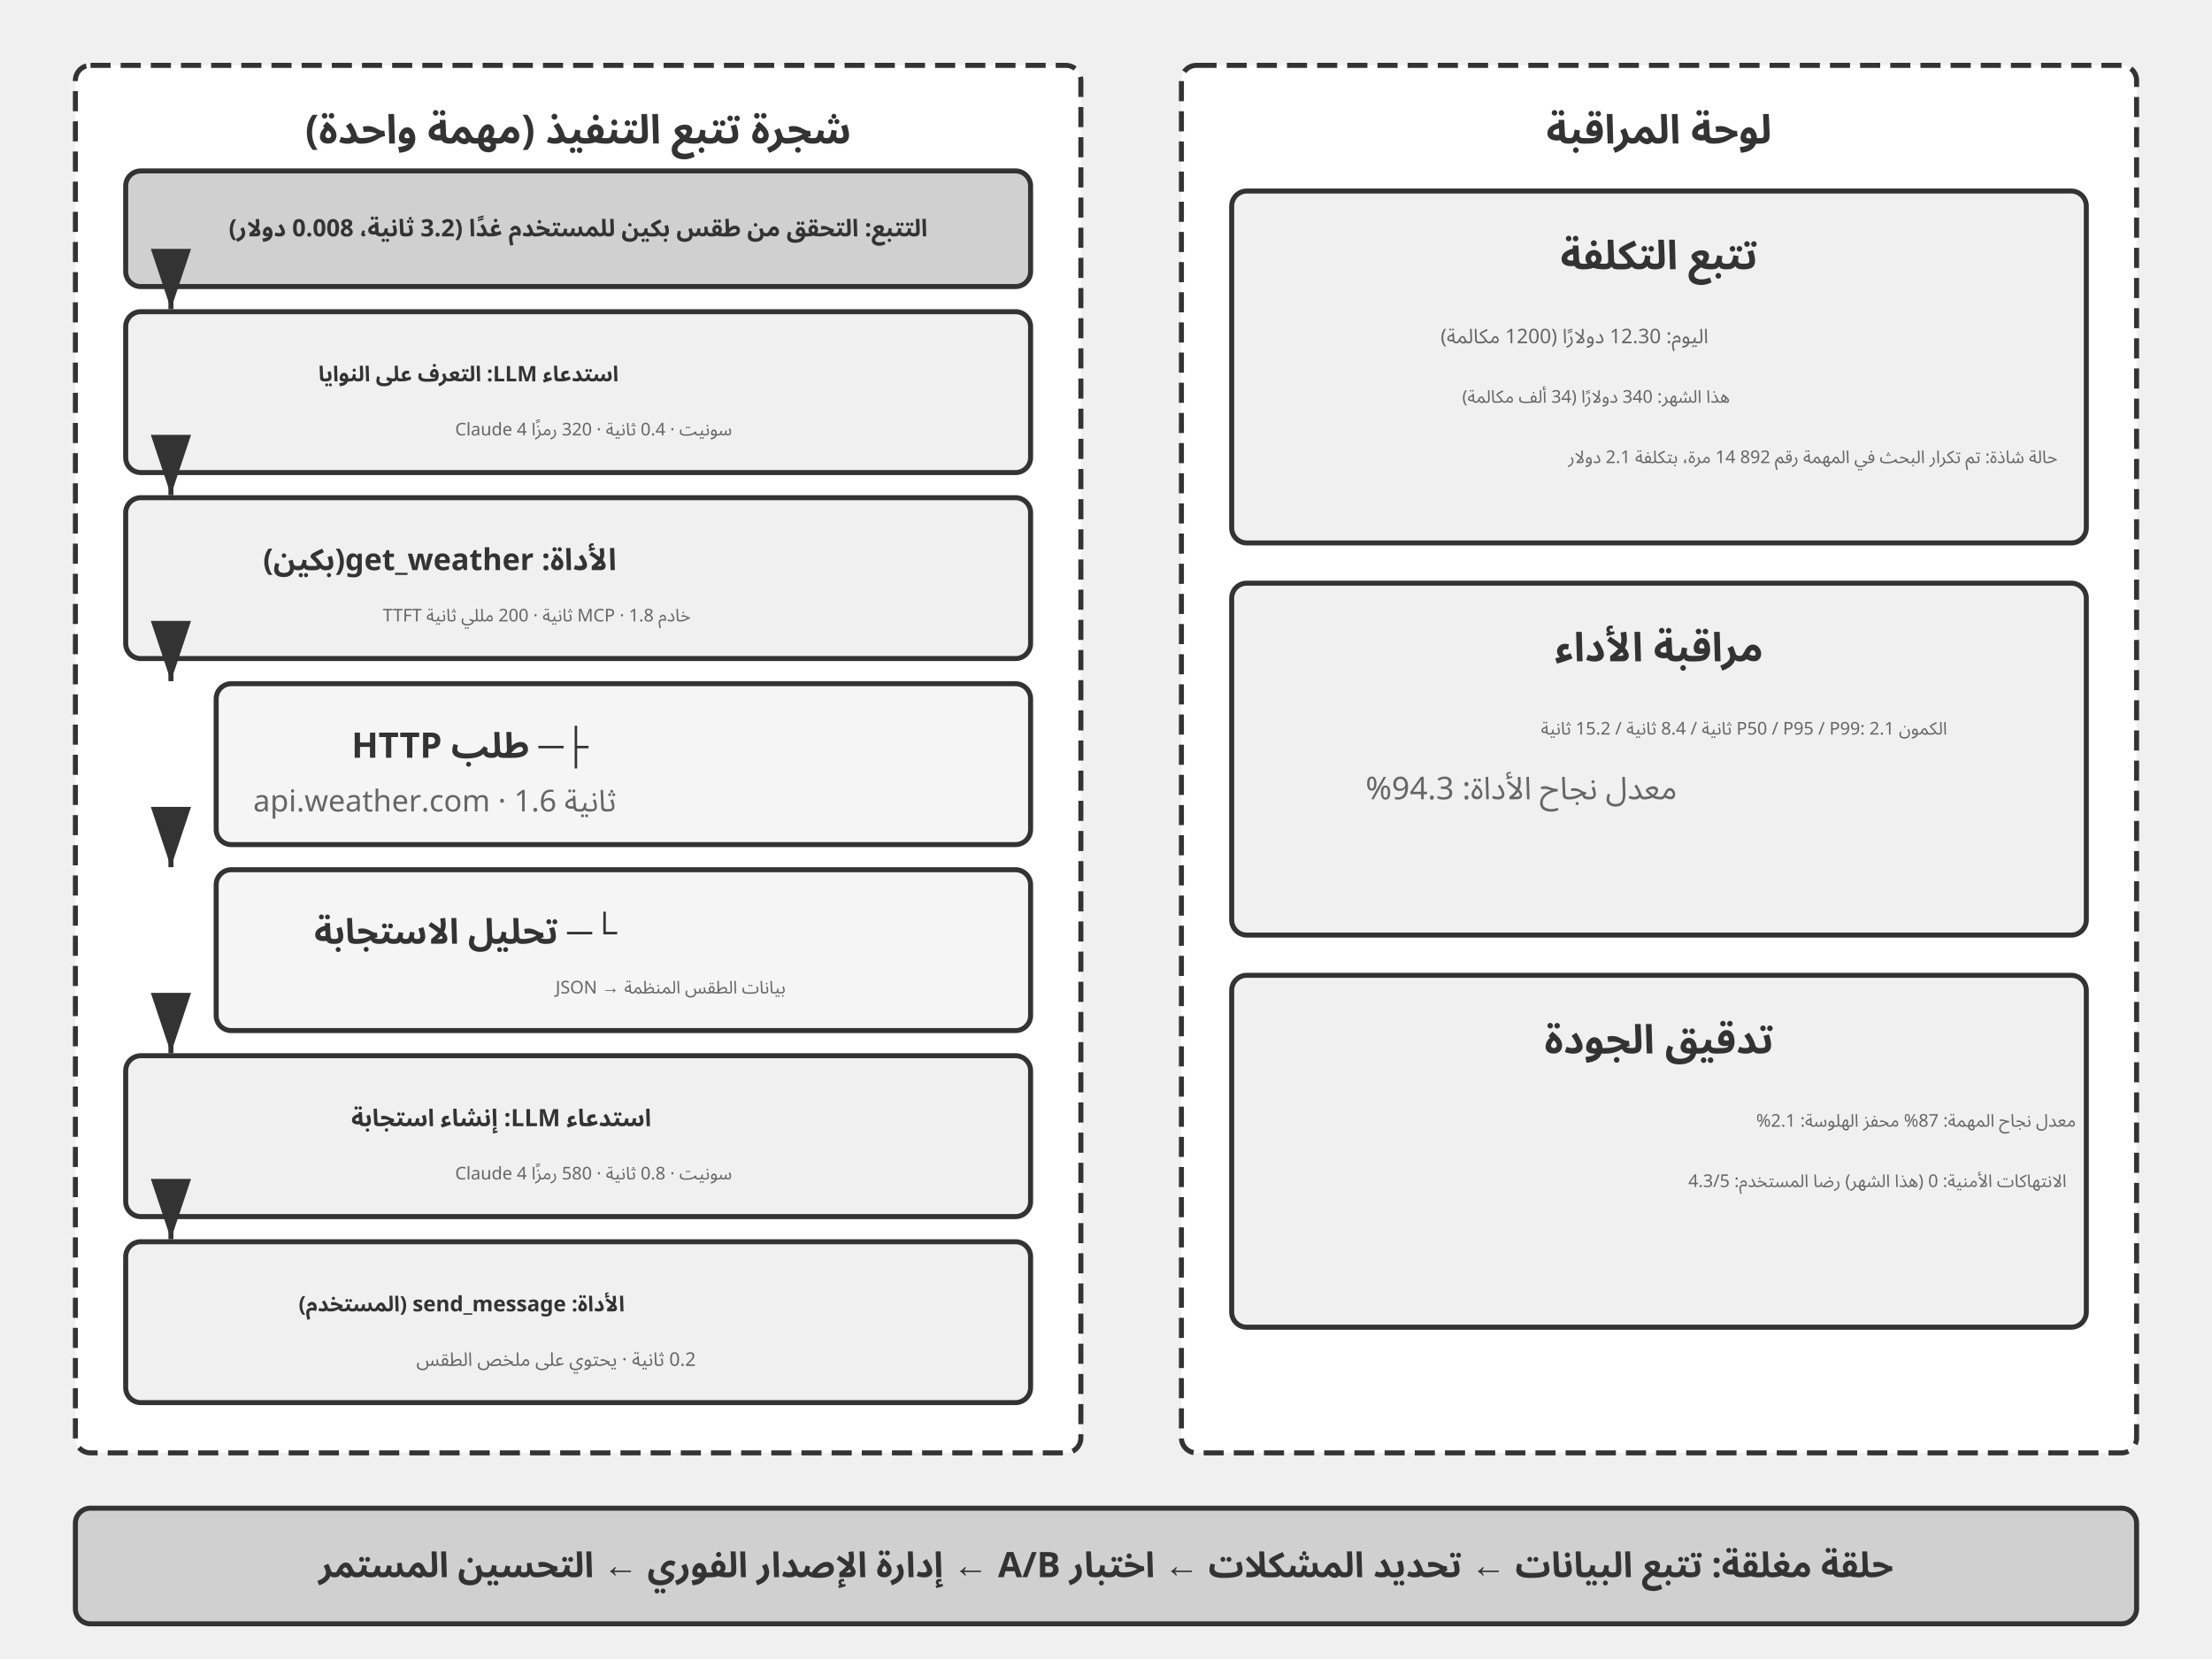
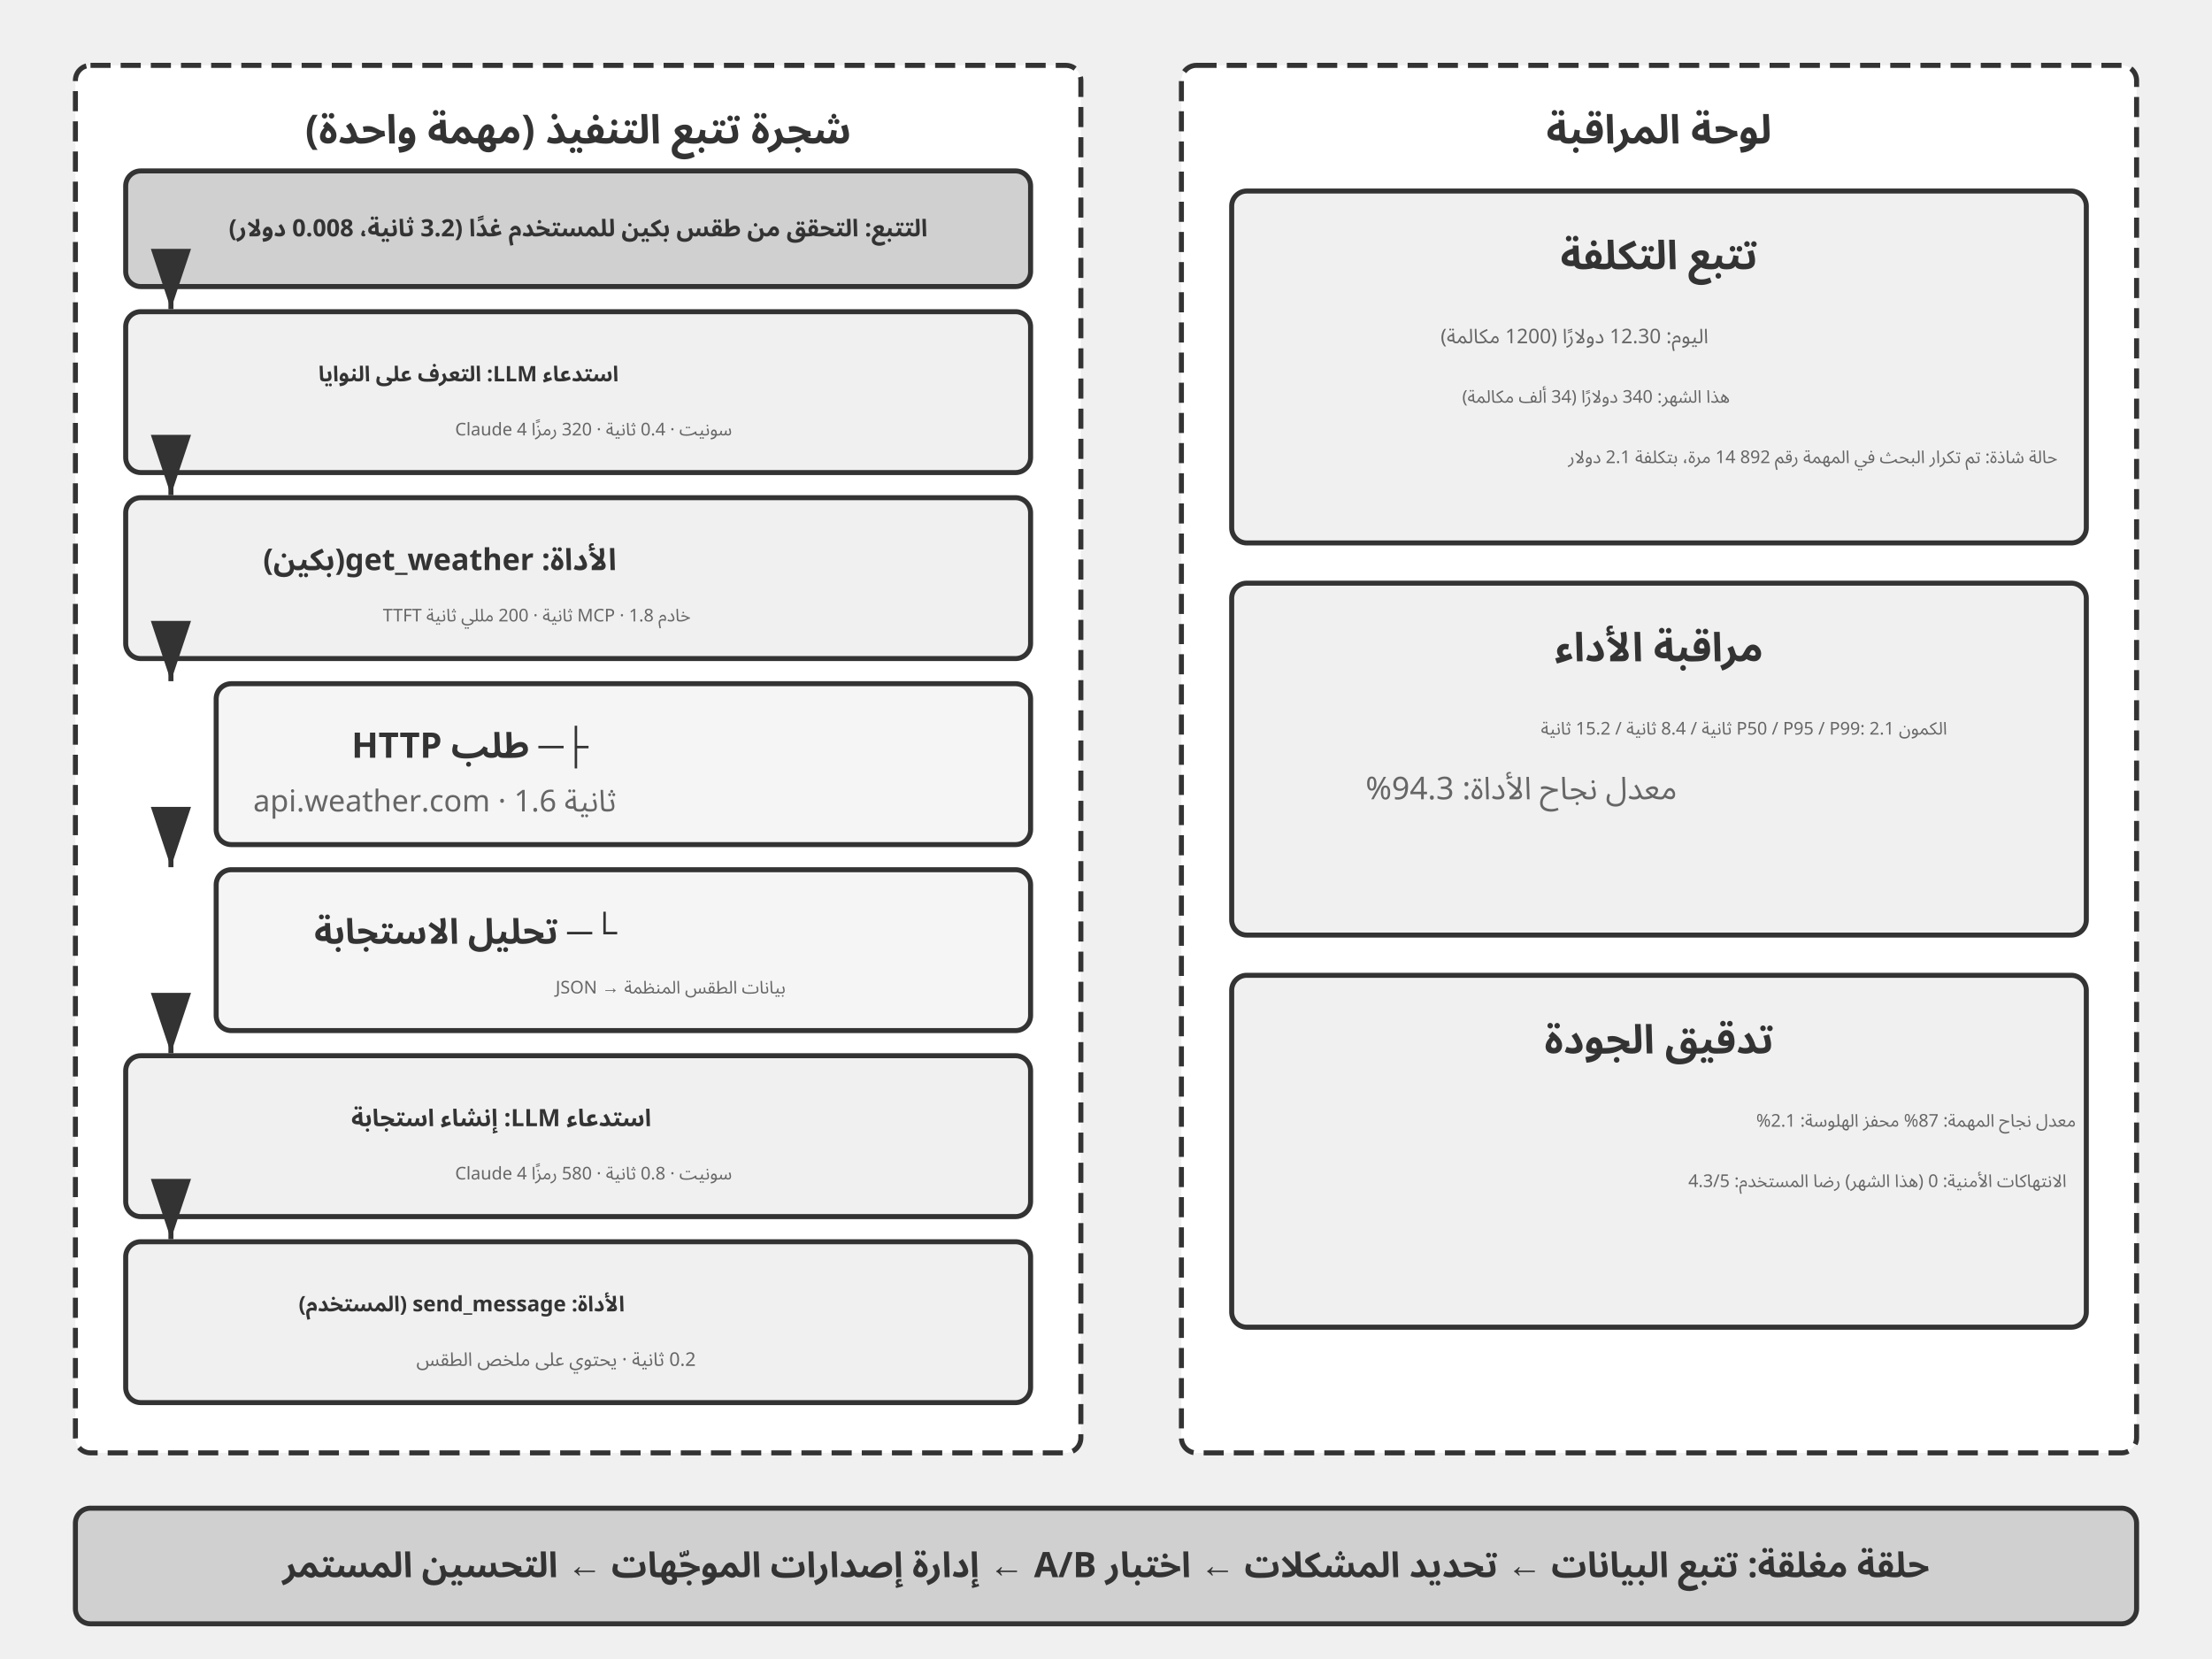
<svg xmlns="http://www.w3.org/2000/svg" viewBox="0 40 880 660" width="880" height="660" style="background:#ffffff">
  <defs>
    <marker id="ah" markerWidth="12" markerHeight="8" refX="12" refY="4" orient="auto">
      <polygon points="0 0, 12 4, 0 8" fill="#333333" />
    </marker>
    <marker id="ah-light" markerWidth="12" markerHeight="8" refX="12" refY="4" orient="auto">
      <polygon points="0 0, 12 4, 0 8" fill="#999999" />
    </marker>
  </defs>
  <rect x="30" y="66" width="400" height="552" rx="6" fill="#ffffff" stroke="#333333" stroke-width="2" stroke-dasharray="8,4" />
  <text x="230" y="92" font-family="Arial, 'Helvetica Neue', Helvetica, 'PingFang SC', 'Microsoft YaHei', sans-serif" font-size="16" fill="#333333" text-anchor="middle" dominant-baseline="central" font-weight="bold" direction="rtl" unicode-bidi="plaintext" style="font-family:'Noto Sans Arabic','Noto Sans',Arial,sans-serif">شجرة تتبع التنفيذ (مهمة واحدة)</text>
  <rect x="50" y="108" width="360" height="46" rx="6" fill="#d0d0d0" stroke="#333333" stroke-width="2" />
  <text x="230" y="131" font-family="Arial, 'Helvetica Neue', Helvetica, 'PingFang SC', 'Microsoft YaHei', sans-serif" font-size="9.5" fill="#333333" text-anchor="middle" dominant-baseline="central" font-weight="bold" direction="rtl" unicode-bidi="plaintext" style="font-family:'Noto Sans Arabic','Noto Sans',Arial,sans-serif">التتبع: التحقق من طقس بكين للمستخدم غدًا (3.2 ثانية، 0.008 دولار)</text>
  <rect x="50" y="164" width="360" height="64" rx="6" fill="#f0f0f0" stroke="#333333" stroke-width="2" />
  <text x="246.076" y="189" font-family="Arial, 'Helvetica Neue', Helvetica, 'PingFang SC', 'Microsoft YaHei', sans-serif" font-size="8.5" fill="#333333" text-anchor="start" dominant-baseline="central" font-weight="bold" direction="rtl" unicode-bidi="plaintext" style="font-family:'Noto Sans Arabic','Noto Sans',Arial,sans-serif">استدعاء LLM: التعرف على النوايا</text>
  <text x="291.202" y="211" font-family="Arial, 'Helvetica Neue', Helvetica, 'PingFang SC', 'Microsoft YaHei', sans-serif" font-size="7" fill="#666666" text-anchor="start" dominant-baseline="central" font-weight="normal" direction="rtl" unicode-bidi="plaintext" style="font-family:'Noto Sans Arabic','Noto Sans',Arial,sans-serif">Claude 4 سونيت · 0.4 ثانية · 320 رمزًا</text>
  <rect x="50" y="238" width="360" height="64" rx="6" fill="#f0f0f0" stroke="#333333" stroke-width="2" />
  <text x="245.242" y="263" font-family="Arial, 'Helvetica Neue', Helvetica, 'PingFang SC', 'Microsoft YaHei', sans-serif" font-size="12" fill="#333333" text-anchor="start" dominant-baseline="central" font-weight="bold" direction="rtl" unicode-bidi="plaintext" style="font-family:'Noto Sans Arabic','Noto Sans',Arial,sans-serif">الأداة: get_weather(بكين)</text>
  <text x="274.78" y="285" font-family="Arial, 'Helvetica Neue', Helvetica, 'PingFang SC', 'Microsoft YaHei', sans-serif" font-size="7" fill="#666666" text-anchor="start" dominant-baseline="central" font-weight="normal" direction="rtl" unicode-bidi="plaintext" style="font-family:'Noto Sans Arabic','Noto Sans',Arial,sans-serif">خادم MCP · 1.8 ثانية · 200 مللي ثانية TTFT</text>
  <rect x="86" y="312" width="324" height="64" rx="6" fill="#f5f5f5" stroke="#333333" stroke-width="2" />
  <text x="234.075" y="337" font-family="Arial, 'Helvetica Neue', Helvetica, 'PingFang SC', 'Microsoft YaHei', sans-serif" font-size="14" fill="#333333" text-anchor="start" dominant-baseline="central" font-weight="bold" direction="rtl" unicode-bidi="plaintext" style="font-family:'Noto Sans Arabic','Noto Sans',Arial,sans-serif">├─ طلب HTTP</text>
  <text x="245.148" y="359" font-family="Arial, 'Helvetica Neue', Helvetica, 'PingFang SC', 'Microsoft YaHei', sans-serif" font-size="12" fill="#666666" text-anchor="start" dominant-baseline="central" font-weight="normal" direction="rtl" unicode-bidi="plaintext" style="font-family:'Noto Sans Arabic','Noto Sans',Arial,sans-serif">api.weather.com · 1.6 ثانية</text>
  <rect x="86" y="386" width="324" height="64" rx="6" fill="#f5f5f5" stroke="#333333" stroke-width="2" />
  <text x="245.472" y="411" font-family="Arial, 'Helvetica Neue', Helvetica, 'PingFang SC', 'Microsoft YaHei', sans-serif" font-size="14" fill="#333333" text-anchor="start" dominant-baseline="central" font-weight="bold" direction="rtl" unicode-bidi="plaintext" style="font-family:'Noto Sans Arabic','Noto Sans',Arial,sans-serif">└─ تحليل الاستجابة</text>
  <text x="312.53" y="433" font-family="Arial, 'Helvetica Neue', Helvetica, 'PingFang SC', 'Microsoft YaHei', sans-serif" font-size="7" fill="#666666" text-anchor="start" dominant-baseline="central" font-weight="normal" direction="rtl" unicode-bidi="plaintext" style="font-family:'Noto Sans Arabic','Noto Sans',Arial,sans-serif">JSON → بيانات الطقس المنظمة</text>
  <rect x="50" y="460" width="360" height="64" rx="6" fill="#f0f0f0" stroke="#333333" stroke-width="2" />
  <text x="259.082" y="485" font-family="Arial, 'Helvetica Neue', Helvetica, 'PingFang SC', 'Microsoft YaHei', sans-serif" font-size="9.5" fill="#333333" text-anchor="start" dominant-baseline="central" font-weight="bold" direction="rtl" unicode-bidi="plaintext" style="font-family:'Noto Sans Arabic','Noto Sans',Arial,sans-serif">استدعاء LLM: إنشاء استجابة</text>
  <text x="291.202" y="507" font-family="Arial, 'Helvetica Neue', Helvetica, 'PingFang SC', 'Microsoft YaHei', sans-serif" font-size="7" fill="#666666" text-anchor="start" dominant-baseline="central" font-weight="normal" direction="rtl" unicode-bidi="plaintext" style="font-family:'Noto Sans Arabic','Noto Sans',Arial,sans-serif">Claude 4 سونيت · 0.8 ثانية · 580 رمزًا</text>
  <rect x="50" y="534" width="360" height="64" rx="6" fill="#f0f0f0" stroke="#333333" stroke-width="2" />
  <text x="248.49" y="559" font-family="Arial, 'Helvetica Neue', Helvetica, 'PingFang SC', 'Microsoft YaHei', sans-serif" font-size="8.5" fill="#333333" text-anchor="start" dominant-baseline="central" font-weight="bold" direction="rtl" unicode-bidi="plaintext" style="font-family:'Noto Sans Arabic','Noto Sans',Arial,sans-serif">الأداة: send_message (المستخدم)</text>
  <text x="276.824" y="581" font-family="Arial, 'Helvetica Neue', Helvetica, 'PingFang SC', 'Microsoft YaHei', sans-serif" font-size="7.5" fill="#666666" text-anchor="start" dominant-baseline="central" font-weight="normal" direction="rtl" unicode-bidi="plaintext" style="font-family:'Noto Sans Arabic','Noto Sans',Arial,sans-serif">0.2 ثانية · يحتوي على ملخص الطقس</text>
  <line x1="68" y1="154" x2="68" y2="163" stroke="#333333" stroke-width="2" marker-end="url(#ah)" />
  <line x1="68" y1="228" x2="68" y2="237" stroke="#333333" stroke-width="2" marker-end="url(#ah)" />
  <line x1="68" y1="302" x2="68" y2="311" stroke="#333333" stroke-width="2" marker-end="url(#ah)" />
  <line x1="68" y1="376" x2="68" y2="385" stroke="#333333" stroke-width="2" marker-end="url(#ah)" />
  <line x1="68" y1="450" x2="68" y2="459" stroke="#333333" stroke-width="2" marker-end="url(#ah)" />
  <line x1="68" y1="524" x2="68" y2="533" stroke="#333333" stroke-width="2" marker-end="url(#ah)" />
  <rect x="470" y="66" width="380" height="552" rx="6" fill="#ffffff" stroke="#333333" stroke-width="2" stroke-dasharray="8,4" />
  <text x="660" y="92" font-family="Arial, 'Helvetica Neue', Helvetica, 'PingFang SC', 'Microsoft YaHei', sans-serif" font-size="16" fill="#333333" text-anchor="middle" dominant-baseline="central" font-weight="bold" direction="rtl" unicode-bidi="plaintext" style="font-family:'Noto Sans Arabic','Noto Sans',Arial,sans-serif">لوحة المراقبة</text>
  <rect x="490" y="116" width="340" height="140" rx="6" fill="#f0f0f0" stroke="#333333" stroke-width="2" />
  <text x="660" y="142" font-family="Arial, 'Helvetica Neue', Helvetica, 'PingFang SC', 'Microsoft YaHei', sans-serif" font-size="16" fill="#333333" text-anchor="middle" dominant-baseline="central" font-weight="bold" direction="rtl" unicode-bidi="plaintext" style="font-family:'Noto Sans Arabic','Noto Sans',Arial,sans-serif">تتبع التكلفة</text>
  <text x="679.638" y="174" font-family="Arial, 'Helvetica Neue', Helvetica, 'PingFang SC', 'Microsoft YaHei', sans-serif" font-size="8" fill="#666666" text-anchor="start" dominant-baseline="central" font-weight="normal" direction="rtl" unicode-bidi="plaintext" style="font-family:'Noto Sans Arabic','Noto Sans',Arial,sans-serif">اليوم: 12.30 دولارًا (1200 مكالمة)</text>
  <text x="688.178" y="198" font-family="Arial, 'Helvetica Neue', Helvetica, 'PingFang SC', 'Microsoft YaHei', sans-serif" font-size="7" fill="#666666" text-anchor="start" dominant-baseline="central" font-weight="normal" direction="rtl" unicode-bidi="plaintext" style="font-family:'Noto Sans Arabic','Noto Sans',Arial,sans-serif">هذا الشهر: 340 دولارًا (34 ألف مكالمة)</text>
  <text x="818.542" y="222" font-family="Arial, 'Helvetica Neue', Helvetica, 'PingFang SC', 'Microsoft YaHei', sans-serif" font-size="7" fill="#666666" text-anchor="start" dominant-baseline="central" font-weight="normal" direction="rtl" unicode-bidi="plaintext" style="font-family:'Noto Sans Arabic','Noto Sans',Arial,sans-serif">حالة شاذة: تم تكرار البحث في المهمة رقم 892 14 مرة، بتكلفة 2.1 دولار</text>
  <rect x="490" y="272" width="340" height="140" rx="6" fill="#f0f0f0" stroke="#333333" stroke-width="2" />
  <text x="660" y="298" font-family="Arial, 'Helvetica Neue', Helvetica, 'PingFang SC', 'Microsoft YaHei', sans-serif" font-size="16" fill="#333333" text-anchor="middle" dominant-baseline="central" font-weight="bold" direction="rtl" unicode-bidi="plaintext" style="font-family:'Noto Sans Arabic','Noto Sans',Arial,sans-serif">مراقبة الأداء</text>
  <text x="774.614" y="330" font-family="Arial, 'Helvetica Neue', Helvetica, 'PingFang SC', 'Microsoft YaHei', sans-serif" font-size="7" fill="#666666" text-anchor="start" dominant-baseline="central" font-weight="normal" direction="rtl" unicode-bidi="plaintext" style="font-family:'Noto Sans Arabic','Noto Sans',Arial,sans-serif">الكمون P50 / P95 / P99: 2.1 ثانية / 8.4 ثانية / 15.2 ثانية</text>
  <text x="667.178" y="354" font-family="Arial, 'Helvetica Neue', Helvetica, 'PingFang SC', 'Microsoft YaHei', sans-serif" font-size="12.5" fill="#666666" text-anchor="start" dominant-baseline="central" font-weight="normal" direction="rtl" unicode-bidi="plaintext" style="font-family:'Noto Sans Arabic','Noto Sans',Arial,sans-serif">معدل نجاح الأداة: 94.3%</text>
  <rect x="490" y="428" width="340" height="140" rx="6" fill="#f0f0f0" stroke="#333333" stroke-width="2" />
  <text x="660" y="454" font-family="Arial, 'Helvetica Neue', Helvetica, 'PingFang SC', 'Microsoft YaHei', sans-serif" font-size="16" fill="#333333" text-anchor="middle" dominant-baseline="central" font-weight="bold" direction="rtl" unicode-bidi="plaintext" style="font-family:'Noto Sans Arabic','Noto Sans',Arial,sans-serif">تدقيق الجودة</text>
  <text x="825.873" y="486" font-family="Arial, 'Helvetica Neue', Helvetica, 'PingFang SC', 'Microsoft YaHei', sans-serif" font-size="7" fill="#666666" text-anchor="start" dominant-baseline="central" font-weight="normal" direction="rtl" unicode-bidi="plaintext" style="font-family:'Noto Sans Arabic','Noto Sans',Arial,sans-serif">معدل نجاح المهمة: 87% محفز الهلوسة: 2.1%</text>
  <text x="822.12" y="510" font-family="Arial, 'Helvetica Neue', Helvetica, 'PingFang SC', 'Microsoft YaHei', sans-serif" font-size="7" fill="#666666" text-anchor="start" dominant-baseline="central" font-weight="normal" direction="rtl" unicode-bidi="plaintext" style="font-family:'Noto Sans Arabic','Noto Sans',Arial,sans-serif">الانتهاكات الأمنية: 0 (هذا الشهر) رضا المستخدم: 4.3/5</text>
  <rect x="30" y="640" width="820" height="46" rx="6" fill="#d0d0d0" stroke="#333333" stroke-width="2" />
-   <text x="440" y="663" font-family="Arial, 'Helvetica Neue', Helvetica, 'PingFang SC', 'Microsoft YaHei', sans-serif" font-size="14" fill="#333333" text-anchor="middle" dominant-baseline="central" font-weight="bold" direction="rtl" unicode-bidi="plaintext" style="font-family:'Noto Sans Arabic','Noto Sans',Arial,sans-serif">حلقة مغلقة: تتبع البيانات ← تحديد المشكلات ← اختبار A/B ← إدارة الإصدار الفوري ← التحسين المستمر</text>
+   <text x="440" y="663" font-family="Arial, 'Helvetica Neue', Helvetica, 'PingFang SC', 'Microsoft YaHei', sans-serif" font-size="14" fill="#333333" text-anchor="middle" dominant-baseline="central" font-weight="bold" direction="rtl" unicode-bidi="plaintext" style="font-family:'Noto Sans Arabic','Noto Sans',Arial,sans-serif">حلقة مغلقة: تتبع البيانات ← تحديد المشكلات ← اختبار A/B ← إدارة إصدارات الموجّهات ← التحسين المستمر</text>
</svg>
